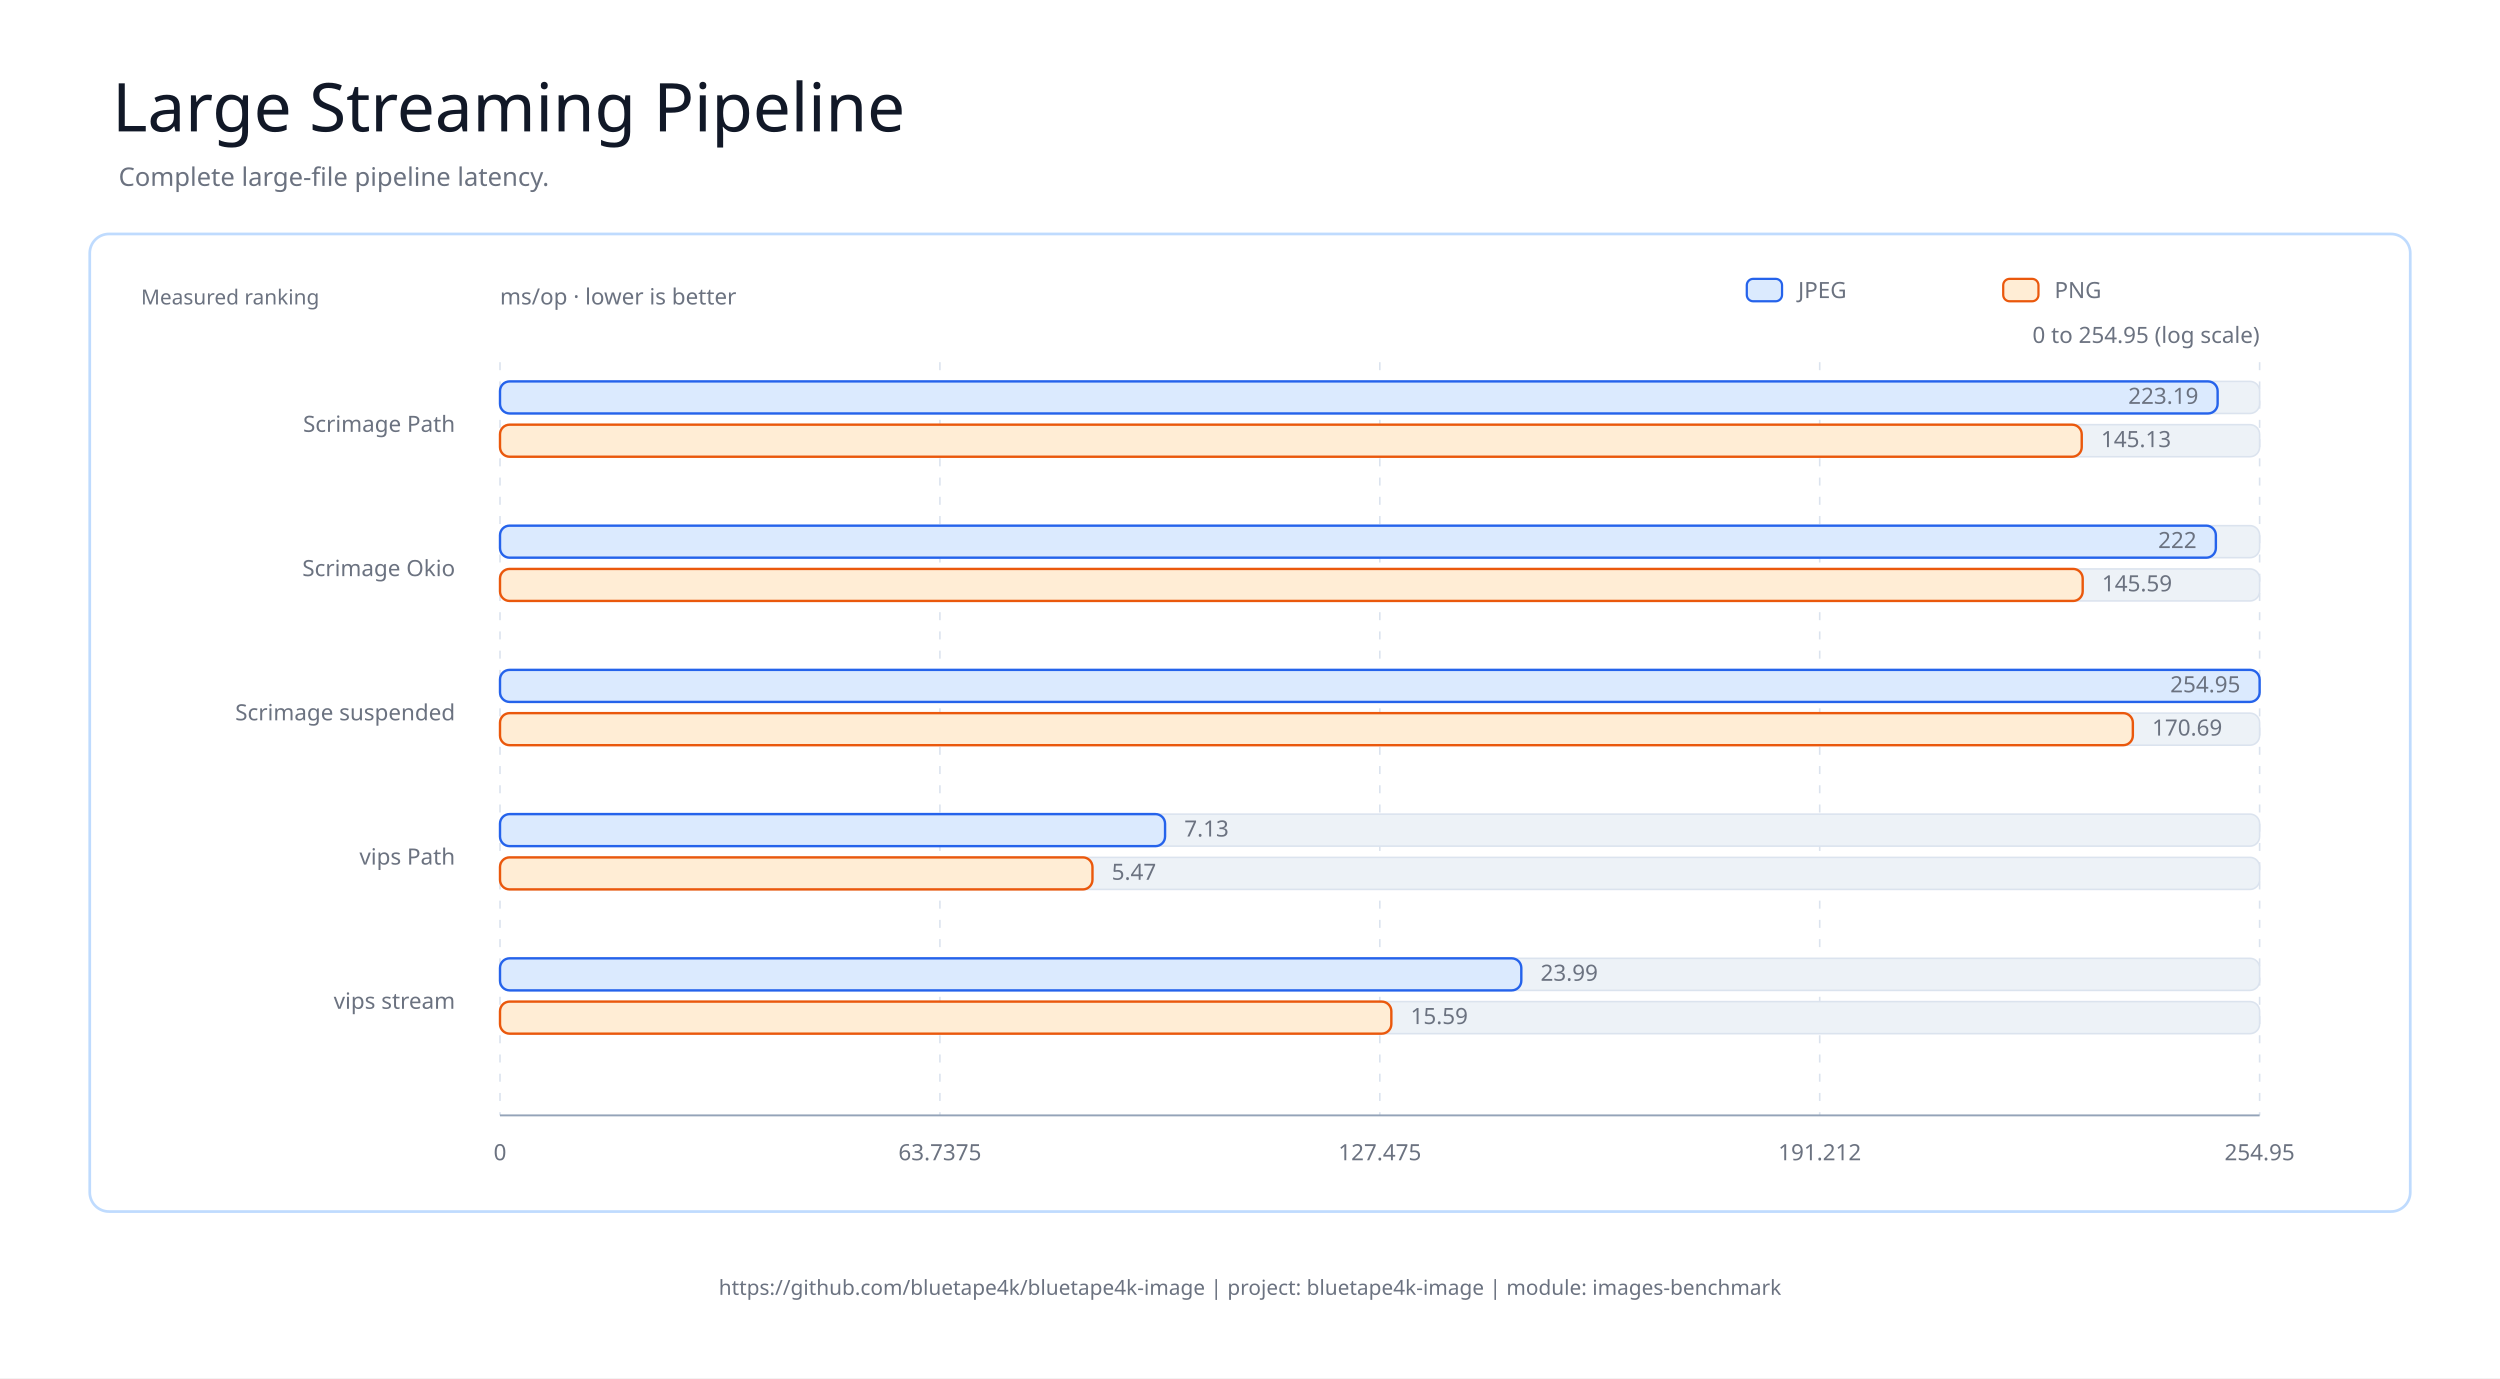
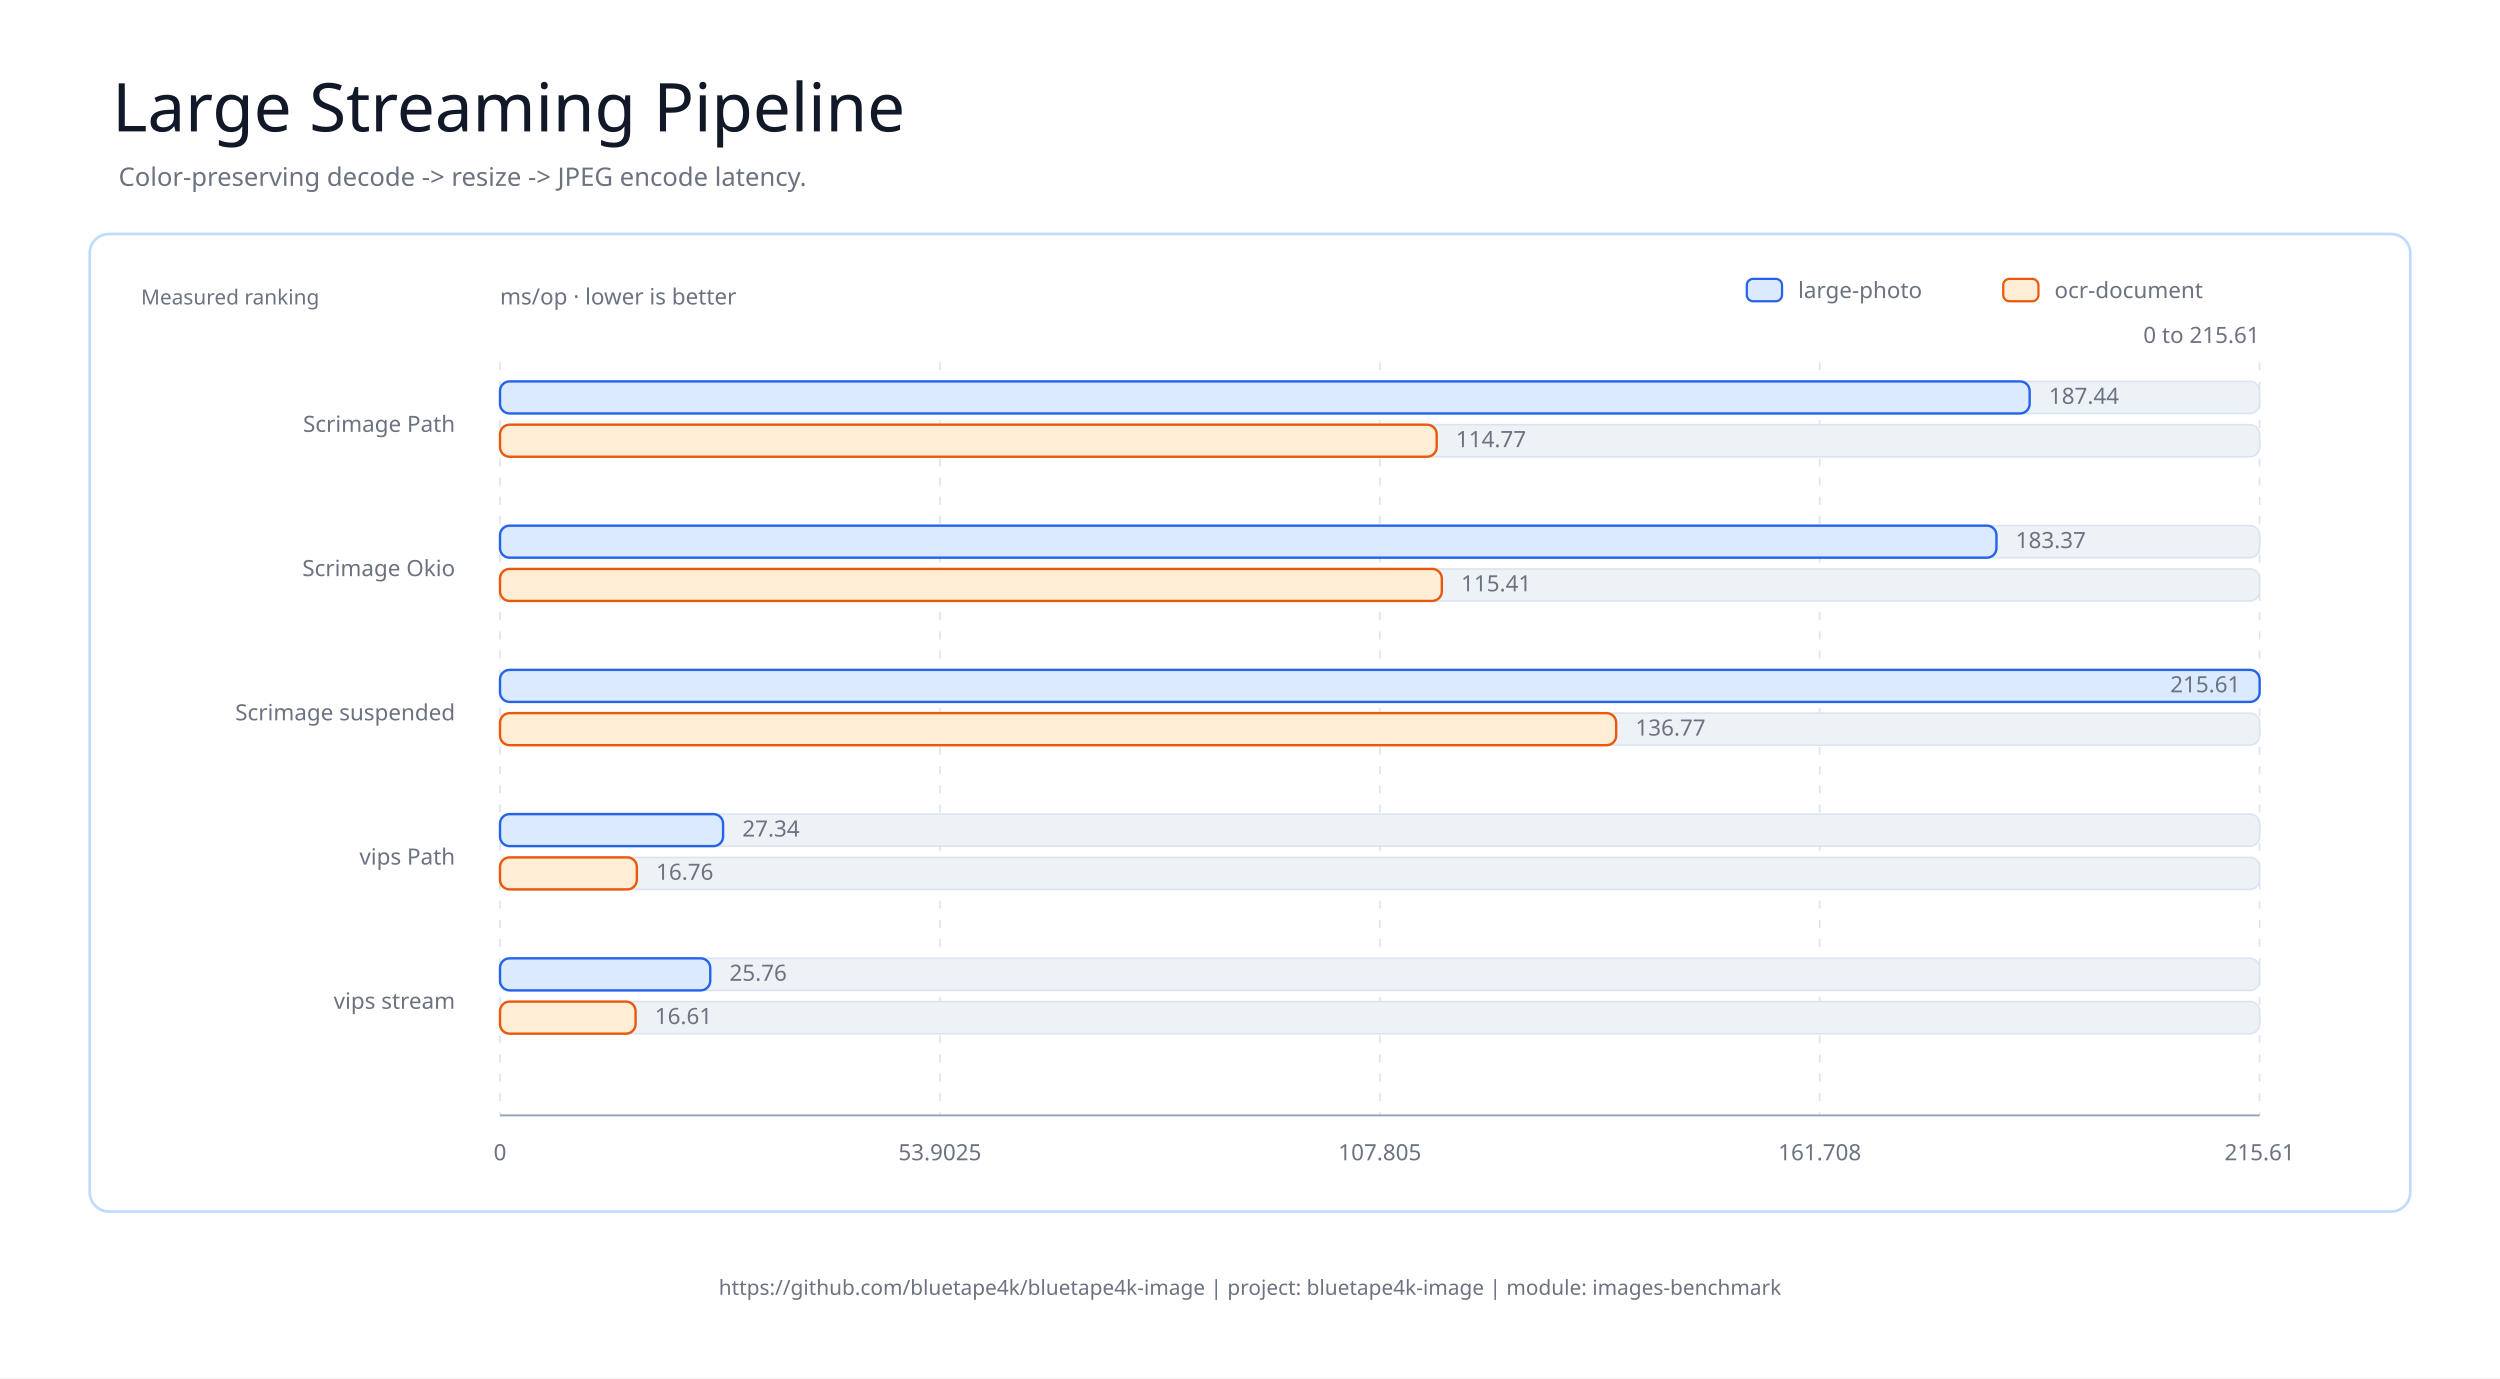
<svg xmlns="http://www.w3.org/2000/svg" width="1560" height="860" viewBox="0 0 1560 860" role="img" aria-label="Large Streaming Pipeline">
  <defs>
+     <marker id="arrow-blue" markerWidth="10" markerHeight="7" refX="9" refY="3.5" orient="auto">
+       <polygon points="0 0, 10 3.5, 0 7" fill="#2563eb" />
+     </marker>
+     <marker id="arrow-green" markerWidth="10" markerHeight="7" refX="9" refY="3.5" orient="auto">
+       <polygon points="0 0, 10 3.5, 0 7" fill="#16a34a" />
+     </marker>
+     <marker id="arrow-orange" markerWidth="10" markerHeight="7" refX="9" refY="3.5" orient="auto">
+       <polygon points="0 0, 10 3.5, 0 7" fill="#ea580c" />
+     </marker>
+     <marker id="arrow-purple" markerWidth="10" markerHeight="7" refX="9" refY="3.5" orient="auto">
+       <polygon points="0 0, 10 3.5, 0 7" fill="#9333ea" />
+     </marker>
+     <marker id="arrow-gray" markerWidth="10" markerHeight="7" refX="9" refY="3.5" orient="auto">
+       <polygon points="0 0, 10 3.5, 0 7" fill="#6b7280" />
+     </marker>
    <style>
    .canvas{fill:#ffffff}.panel{fill:#f3f6fa;stroke:#cbd5e1;stroke-width:1.4;stroke-dasharray:8 6}.chart-panel{fill:#ffffff;stroke:#bfdbfe;stroke-width:1.7}.card{fill:#ffffff;stroke:#94a3b8;stroke-width:1.9}.badge-text{font-family:"Comic Mono";font-size:11px;fill:#374151;font-weight:700}
    .edge-blue{stroke:#2563eb;stroke-width:2.1;fill:none;marker-end:url(#arrow-blue);stroke-linecap:round;stroke-linejoin:round}.edge-green{stroke:#16a34a;stroke-width:2.1;fill:none;marker-end:url(#arrow-green);stroke-linecap:round;stroke-linejoin:round}.edge-orange{stroke:#ea580c;stroke-width:2;fill:none;marker-end:url(#arrow-orange);stroke-linecap:round;stroke-linejoin:round}.edge-purple{stroke:#9333ea;stroke-width:2;fill:none;marker-end:url(#arrow-purple);stroke-linecap:round;stroke-linejoin:round}.edge-gray{stroke:#6b7280;stroke-width:1.8;fill:none;marker-end:url(#arrow-gray);stroke-linecap:round;stroke-linejoin:round;stroke-dasharray:6 4}.dashed{stroke-dasharray:6 4}
    .title{font-family:"Architects Daughter";font-size:42px;fill:#111827;font-weight:400}.subtitle{font-family:"Comic Mono";font-size:16px;fill:#6b7280;font-weight:400}.card-title{font-family:"Architects Daughter";font-size:23px;fill:#111827;font-weight:400}.detail,.label,.note,.axis,.value{font-family:"Comic Mono";fill:#6b7280;font-weight:400}.detail{font-size:13px}.label{font-size:12px}.note{font-size:13px}.axis{font-size:14px}.value{font-size:14px}.panel-title{font-family:"Comic Mono";font-size:16px;fill:#4b5563;font-weight:700;letter-spacing:0.8px}
  </style>
  </defs>
  <rect class="canvas" width="1560" height="860" />
  <text class="title" x="70" y="82">Large Streaming Pipeline</text>
-   <text class="subtitle" x="74" y="116">Complete large-file pipeline latency.</text>
+   <text class="subtitle" x="74" y="116">Color-preserving decode -&gt; resize -&gt; JPEG encode latency.</text>
  <rect class="chart-panel" x="56" y="146" width="1448" height="610" rx="12" />
  <text class="note" x="88" y="190">Measured ranking</text>
  <text class="axis" x="312" y="190">ms/op · lower is better</text>
-   <text class="axis" x="1410.0" y="214" text-anchor="end">0 to 254.95 (log scale)</text>
+   <text class="axis" x="1410.0" y="214" text-anchor="end">0 to 215.61</text>
  <text class="note" x="780.0" y="808" text-anchor="middle">https://github.com/bluetape4k/bluetape4k-image | project: bluetape4k-image | module: images-benchmark</text>
  <rect x="1090" y="174" width="22" height="14" rx="4" fill="#dbeafe" stroke="#2563eb" stroke-width="1.4" />
-   <text class="axis" x="1122" y="186">JPEG</text>
+   <text class="axis" x="1122" y="186">large-photo</text>
  <rect x="1250" y="174" width="22" height="14" rx="4" fill="#ffedd5" stroke="#ea580c" stroke-width="1.4" />
-   <text class="axis" x="1282" y="186">PNG</text>
+   <text class="axis" x="1282" y="186">ocr-document</text>
  <line x1="312.0" y1="226" x2="312.0" y2="696" stroke="#dbe3ee" stroke-width="1" stroke-dasharray="5 7" />
  <text class="axis" x="312.0" y="724" text-anchor="middle">0</text>
  <line x1="586.5" y1="226" x2="586.5" y2="696" stroke="#dbe3ee" stroke-width="1" stroke-dasharray="5 7" />
-   <text class="axis" x="586.5" y="724" text-anchor="middle">63.7375</text>
+   <text class="axis" x="586.5" y="724" text-anchor="middle">53.9025</text>
  <line x1="861.0" y1="226" x2="861.0" y2="696" stroke="#dbe3ee" stroke-width="1" stroke-dasharray="5 7" />
-   <text class="axis" x="861.0" y="724" text-anchor="middle">127.475</text>
+   <text class="axis" x="861.0" y="724" text-anchor="middle">107.805</text>
  <line x1="1135.5" y1="226" x2="1135.5" y2="696" stroke="#dbe3ee" stroke-width="1" stroke-dasharray="5 7" />
-   <text class="axis" x="1135.5" y="724" text-anchor="middle">191.212</text>
+   <text class="axis" x="1135.5" y="724" text-anchor="middle">161.708</text>
  <line x1="1410.0" y1="226" x2="1410.0" y2="696" stroke="#dbe3ee" stroke-width="1" stroke-dasharray="5 7" />
-   <text class="axis" x="1410.0" y="724" text-anchor="middle">254.95</text>
+   <text class="axis" x="1410.0" y="724" text-anchor="middle">215.61</text>
  <line x1="312" y1="696" x2="1410" y2="696" stroke="#94a3b8" stroke-width="1.2" />
  <text class="axis" x="284" y="269.5" text-anchor="end">Scrimage Path</text>
  <rect x="312" y="238" width="1098.0" height="20" rx="6" fill="#edf2f7" stroke="#dbe3ee" stroke-width="1" />
-   <rect x="312" y="238" width="1071.8" height="20" rx="6" fill="#dbeafe" stroke="#2563eb" stroke-width="1.5" />
-   <text class="value" x="1371.8" y="252" text-anchor="end">223.19</text>
+   <rect x="312" y="238" width="954.5" height="20" rx="6" fill="#dbeafe" stroke="#2563eb" stroke-width="1.5" />
+   <text class="value" x="1278.5" y="252" text-anchor="start">187.44</text>
  <rect x="312" y="265" width="1098.0" height="20" rx="6" fill="#edf2f7" stroke="#dbe3ee" stroke-width="1" />
-   <rect x="312" y="265" width="987.0" height="20" rx="6" fill="#ffedd5" stroke="#ea580c" stroke-width="1.5" />
-   <text class="value" x="1311.0" y="279" text-anchor="start">145.13</text>
+   <rect x="312" y="265" width="584.5" height="20" rx="6" fill="#ffedd5" stroke="#ea580c" stroke-width="1.5" />
+   <text class="value" x="908.5" y="279" text-anchor="start">114.77</text>
  <text class="axis" x="284" y="359.5" text-anchor="end">Scrimage Okio</text>
  <rect x="312" y="328" width="1098.0" height="20" rx="6" fill="#edf2f7" stroke="#dbe3ee" stroke-width="1" />
-   <rect x="312" y="328" width="1070.7" height="20" rx="6" fill="#dbeafe" stroke="#2563eb" stroke-width="1.5" />
-   <text class="value" x="1370.7" y="342" text-anchor="end">222</text>
+   <rect x="312" y="328" width="933.8" height="20" rx="6" fill="#dbeafe" stroke="#2563eb" stroke-width="1.5" />
+   <text class="value" x="1257.8" y="342" text-anchor="start">183.37</text>
  <rect x="312" y="355" width="1098.0" height="20" rx="6" fill="#edf2f7" stroke="#dbe3ee" stroke-width="1" />
-   <rect x="312" y="355" width="987.6" height="20" rx="6" fill="#ffedd5" stroke="#ea580c" stroke-width="1.5" />
-   <text class="value" x="1311.6" y="369" text-anchor="start">145.59</text>
+   <rect x="312" y="355" width="587.7" height="20" rx="6" fill="#ffedd5" stroke="#ea580c" stroke-width="1.5" />
+   <text class="value" x="911.7" y="369" text-anchor="start">115.41</text>
  <text class="axis" x="284" y="449.5" text-anchor="end">Scrimage suspended</text>
  <rect x="312" y="418" width="1098.0" height="20" rx="6" fill="#edf2f7" stroke="#dbe3ee" stroke-width="1" />
  <rect x="312" y="418" width="1098.0" height="20" rx="6" fill="#dbeafe" stroke="#2563eb" stroke-width="1.5" />
-   <text class="value" x="1398.0" y="432" text-anchor="end">254.95</text>
+   <text class="value" x="1398.0" y="432" text-anchor="end">215.61</text>
  <rect x="312" y="445" width="1098.0" height="20" rx="6" fill="#edf2f7" stroke="#dbe3ee" stroke-width="1" />
-   <rect x="312" y="445" width="1018.9" height="20" rx="6" fill="#ffedd5" stroke="#ea580c" stroke-width="1.5" />
-   <text class="value" x="1342.9" y="459" text-anchor="start">170.69</text>
+   <rect x="312" y="445" width="696.5" height="20" rx="6" fill="#ffedd5" stroke="#ea580c" stroke-width="1.5" />
+   <text class="value" x="1020.5" y="459" text-anchor="start">136.77</text>
  <text class="axis" x="284" y="539.5" text-anchor="end">vips Path</text>
  <rect x="312" y="508" width="1098.0" height="20" rx="6" fill="#edf2f7" stroke="#dbe3ee" stroke-width="1" />
-   <rect x="312" y="508" width="415.0" height="20" rx="6" fill="#dbeafe" stroke="#2563eb" stroke-width="1.5" />
-   <text class="value" x="739.0" y="522" text-anchor="start">7.13</text>
+   <rect x="312" y="508" width="139.2" height="20" rx="6" fill="#dbeafe" stroke="#2563eb" stroke-width="1.5" />
+   <text class="value" x="463.2" y="522" text-anchor="start">27.34</text>
  <rect x="312" y="535" width="1098.0" height="20" rx="6" fill="#edf2f7" stroke="#dbe3ee" stroke-width="1" />
-   <rect x="312" y="535" width="369.7" height="20" rx="6" fill="#ffedd5" stroke="#ea580c" stroke-width="1.5" />
-   <text class="value" x="693.7" y="549" text-anchor="start">5.47</text>
+   <rect x="312" y="535" width="85.4" height="20" rx="6" fill="#ffedd5" stroke="#ea580c" stroke-width="1.5" />
+   <text class="value" x="409.4" y="549" text-anchor="start">16.76</text>
  <text class="axis" x="284" y="629.5" text-anchor="end">vips stream</text>
  <rect x="312" y="598" width="1098.0" height="20" rx="6" fill="#edf2f7" stroke="#dbe3ee" stroke-width="1" />
-   <rect x="312" y="598" width="637.3" height="20" rx="6" fill="#dbeafe" stroke="#2563eb" stroke-width="1.5" />
-   <text class="value" x="961.3" y="612" text-anchor="start">23.99</text>
+   <rect x="312" y="598" width="131.2" height="20" rx="6" fill="#dbeafe" stroke="#2563eb" stroke-width="1.5" />
+   <text class="value" x="455.2" y="612" text-anchor="start">25.76</text>
  <rect x="312" y="625" width="1098.0" height="20" rx="6" fill="#edf2f7" stroke="#dbe3ee" stroke-width="1" />
-   <rect x="312" y="625" width="556.2" height="20" rx="6" fill="#ffedd5" stroke="#ea580c" stroke-width="1.5" />
-   <text class="value" x="880.2" y="639" text-anchor="start">15.59</text>
+   <rect x="312" y="625" width="84.6" height="20" rx="6" fill="#ffedd5" stroke="#ea580c" stroke-width="1.5" />
+   <text class="value" x="408.6" y="639" text-anchor="start">16.61</text>
</svg>
